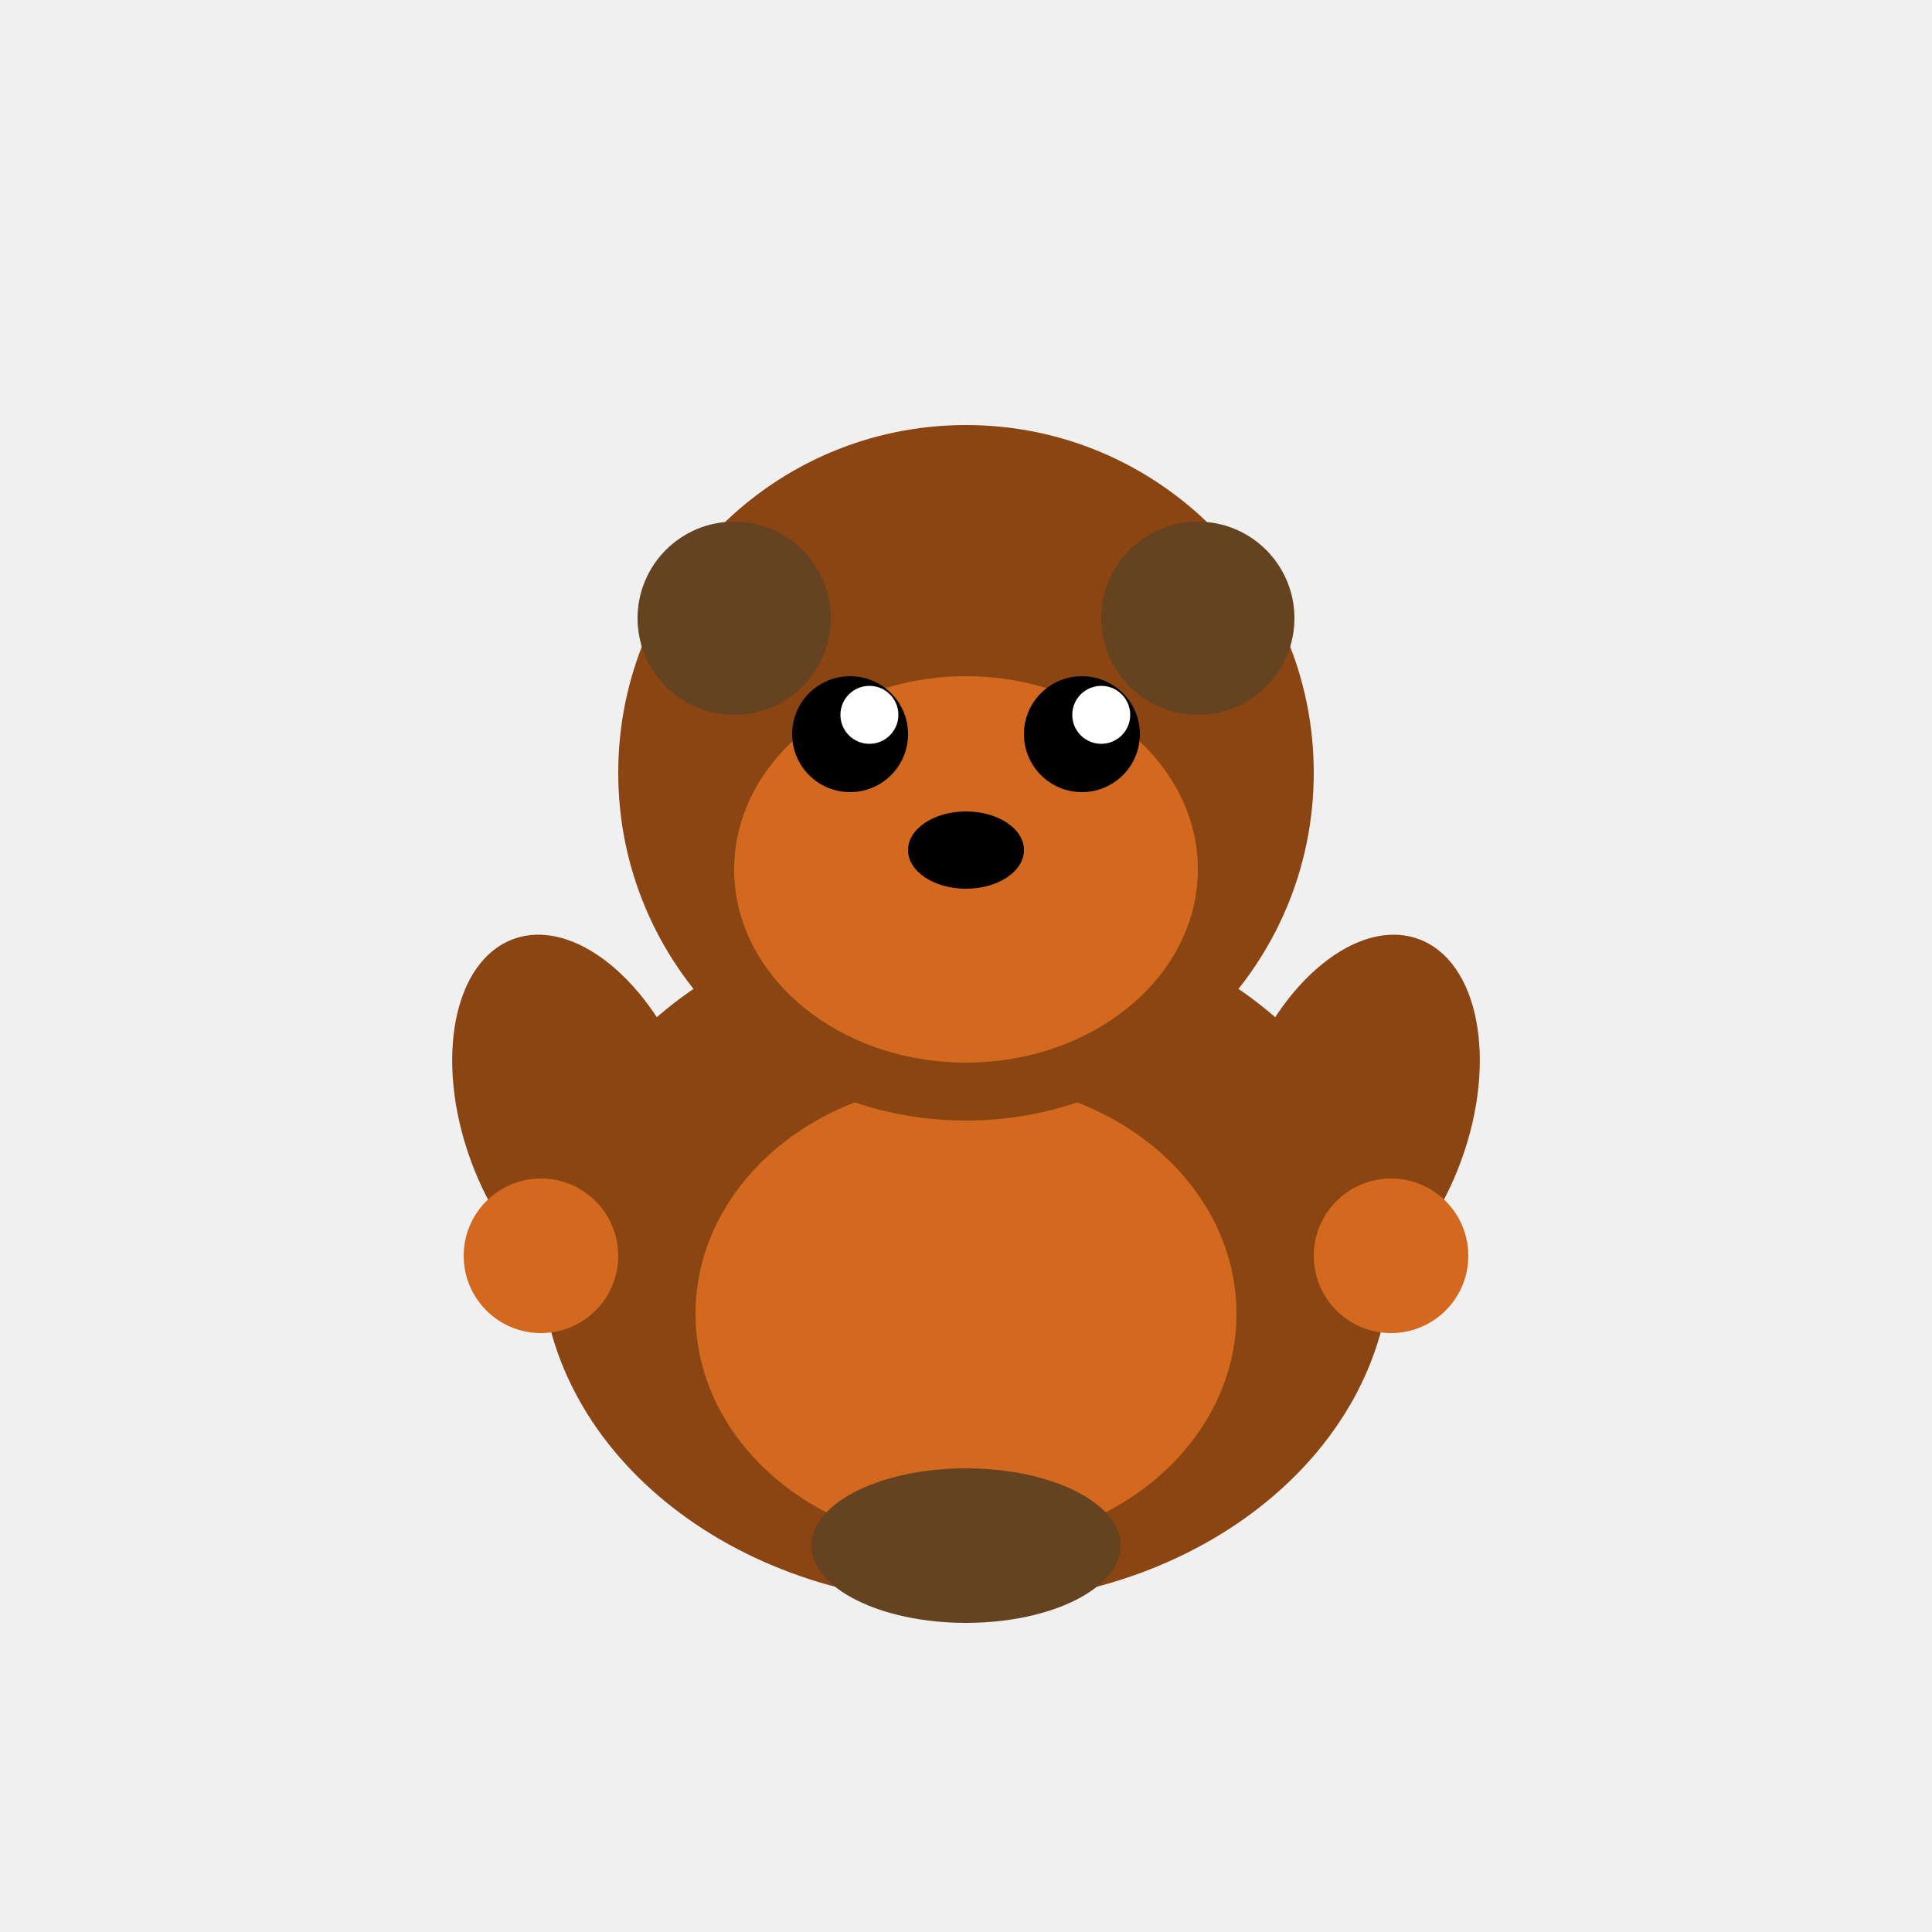
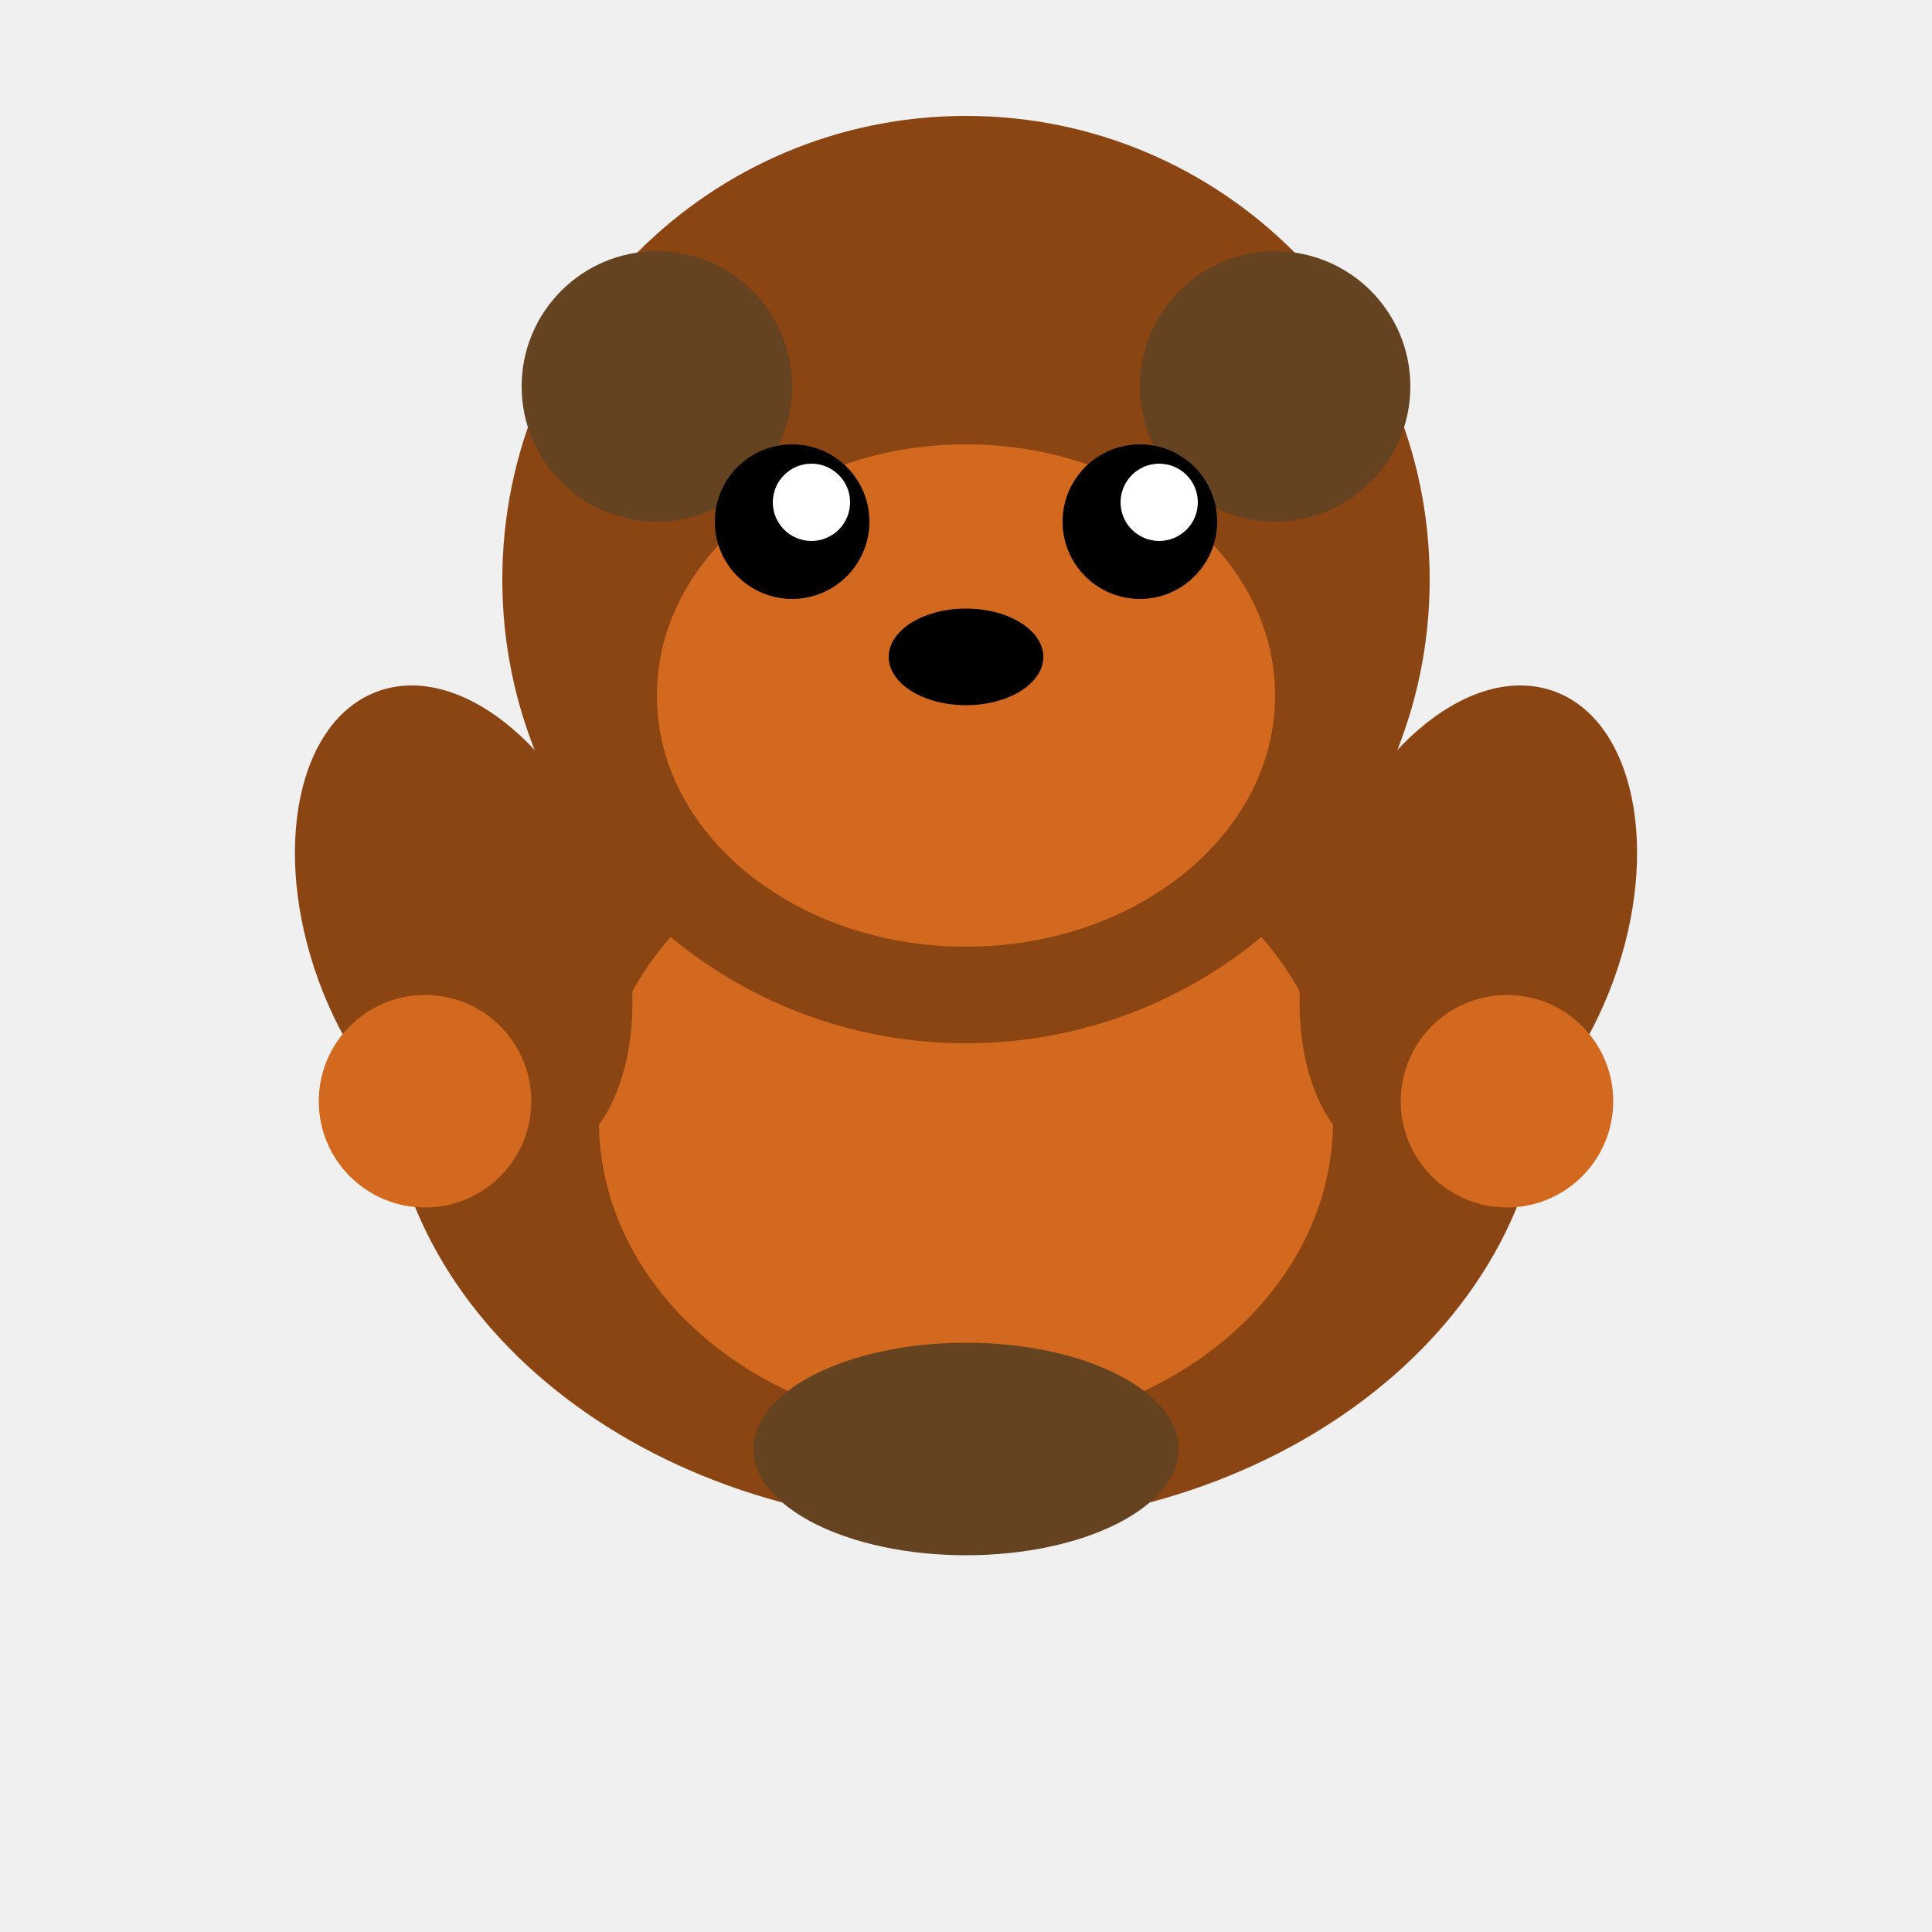
<svg xmlns="http://www.w3.org/2000/svg" viewBox="0 0 100 100">
-   <ellipse cx="50" cy="65" rx="22" ry="18" fill="#8B4513" />
-   <ellipse cx="50" cy="68" rx="14" ry="12" fill="#D2691E" />
-   <circle cx="50" cy="40" r="18" fill="#8B4513" />
-   <circle cx="38" cy="32" r="5" fill="#654321" />
-   <circle cx="62" cy="32" r="5" fill="#654321" />
-   <ellipse cx="50" cy="45" rx="12" ry="10" fill="#D2691E" />
-   <circle cx="44" cy="38" r="3" fill="#000" />
-   <circle cx="56" cy="38" r="3" fill="#000" />
-   <circle cx="45" cy="37" r="1.5" fill="#fff" />
-   <circle cx="57" cy="37" r="1.5" fill="#fff" />
-   <ellipse cx="50" cy="44" rx="3" ry="2" fill="#000" />
-   <ellipse cx="30" cy="58" rx="6" ry="10" fill="#8B4513" transform="rotate(-20 30 58)" />
-   <circle cx="28" cy="65" r="4" fill="#D2691E" />
-   <ellipse cx="70" cy="58" rx="6" ry="10" fill="#8B4513" transform="rotate(20 70 58)" />
-   <circle cx="72" cy="65" r="4" fill="#D2691E" />
-   <ellipse cx="50" cy="80" rx="8" ry="4" fill="#654321" />
+   <ellipse cx="50" cy="55" rx="30" ry="24" fill="#8B4513" />
+   <ellipse cx="50" cy="58" rx="19" ry="16" fill="#D2691E" />
+   <circle cx="50" cy="30" r="24" fill="#8B4513" />
+   <circle cx="34" cy="20" r="7" fill="#654321" />
+   <circle cx="66" cy="20" r="7" fill="#654321" />
+   <ellipse cx="50" cy="36" rx="16" ry="13" fill="#D2691E" />
+   <circle cx="41" cy="27" r="4" fill="#000" />
+   <circle cx="59" cy="27" r="4" fill="#000" />
+   <circle cx="42" cy="26" r="2" fill="#fff" />
+   <circle cx="60" cy="26" r="2" fill="#fff" />
+   <ellipse cx="50" cy="34" rx="4" ry="2.5" fill="#000" />
+   <ellipse cx="24" cy="48" rx="8" ry="13" fill="#8B4513" transform="rotate(-20 24 48)" />
+   <circle cx="22" cy="57" r="5.5" fill="#D2691E" />
+   <ellipse cx="76" cy="48" rx="8" ry="13" fill="#8B4513" transform="rotate(20 76 48)" />
+   <circle cx="78" cy="57" r="5.5" fill="#D2691E" />
+   <ellipse cx="50" cy="75" rx="11" ry="5.5" fill="#654321" />
</svg>
